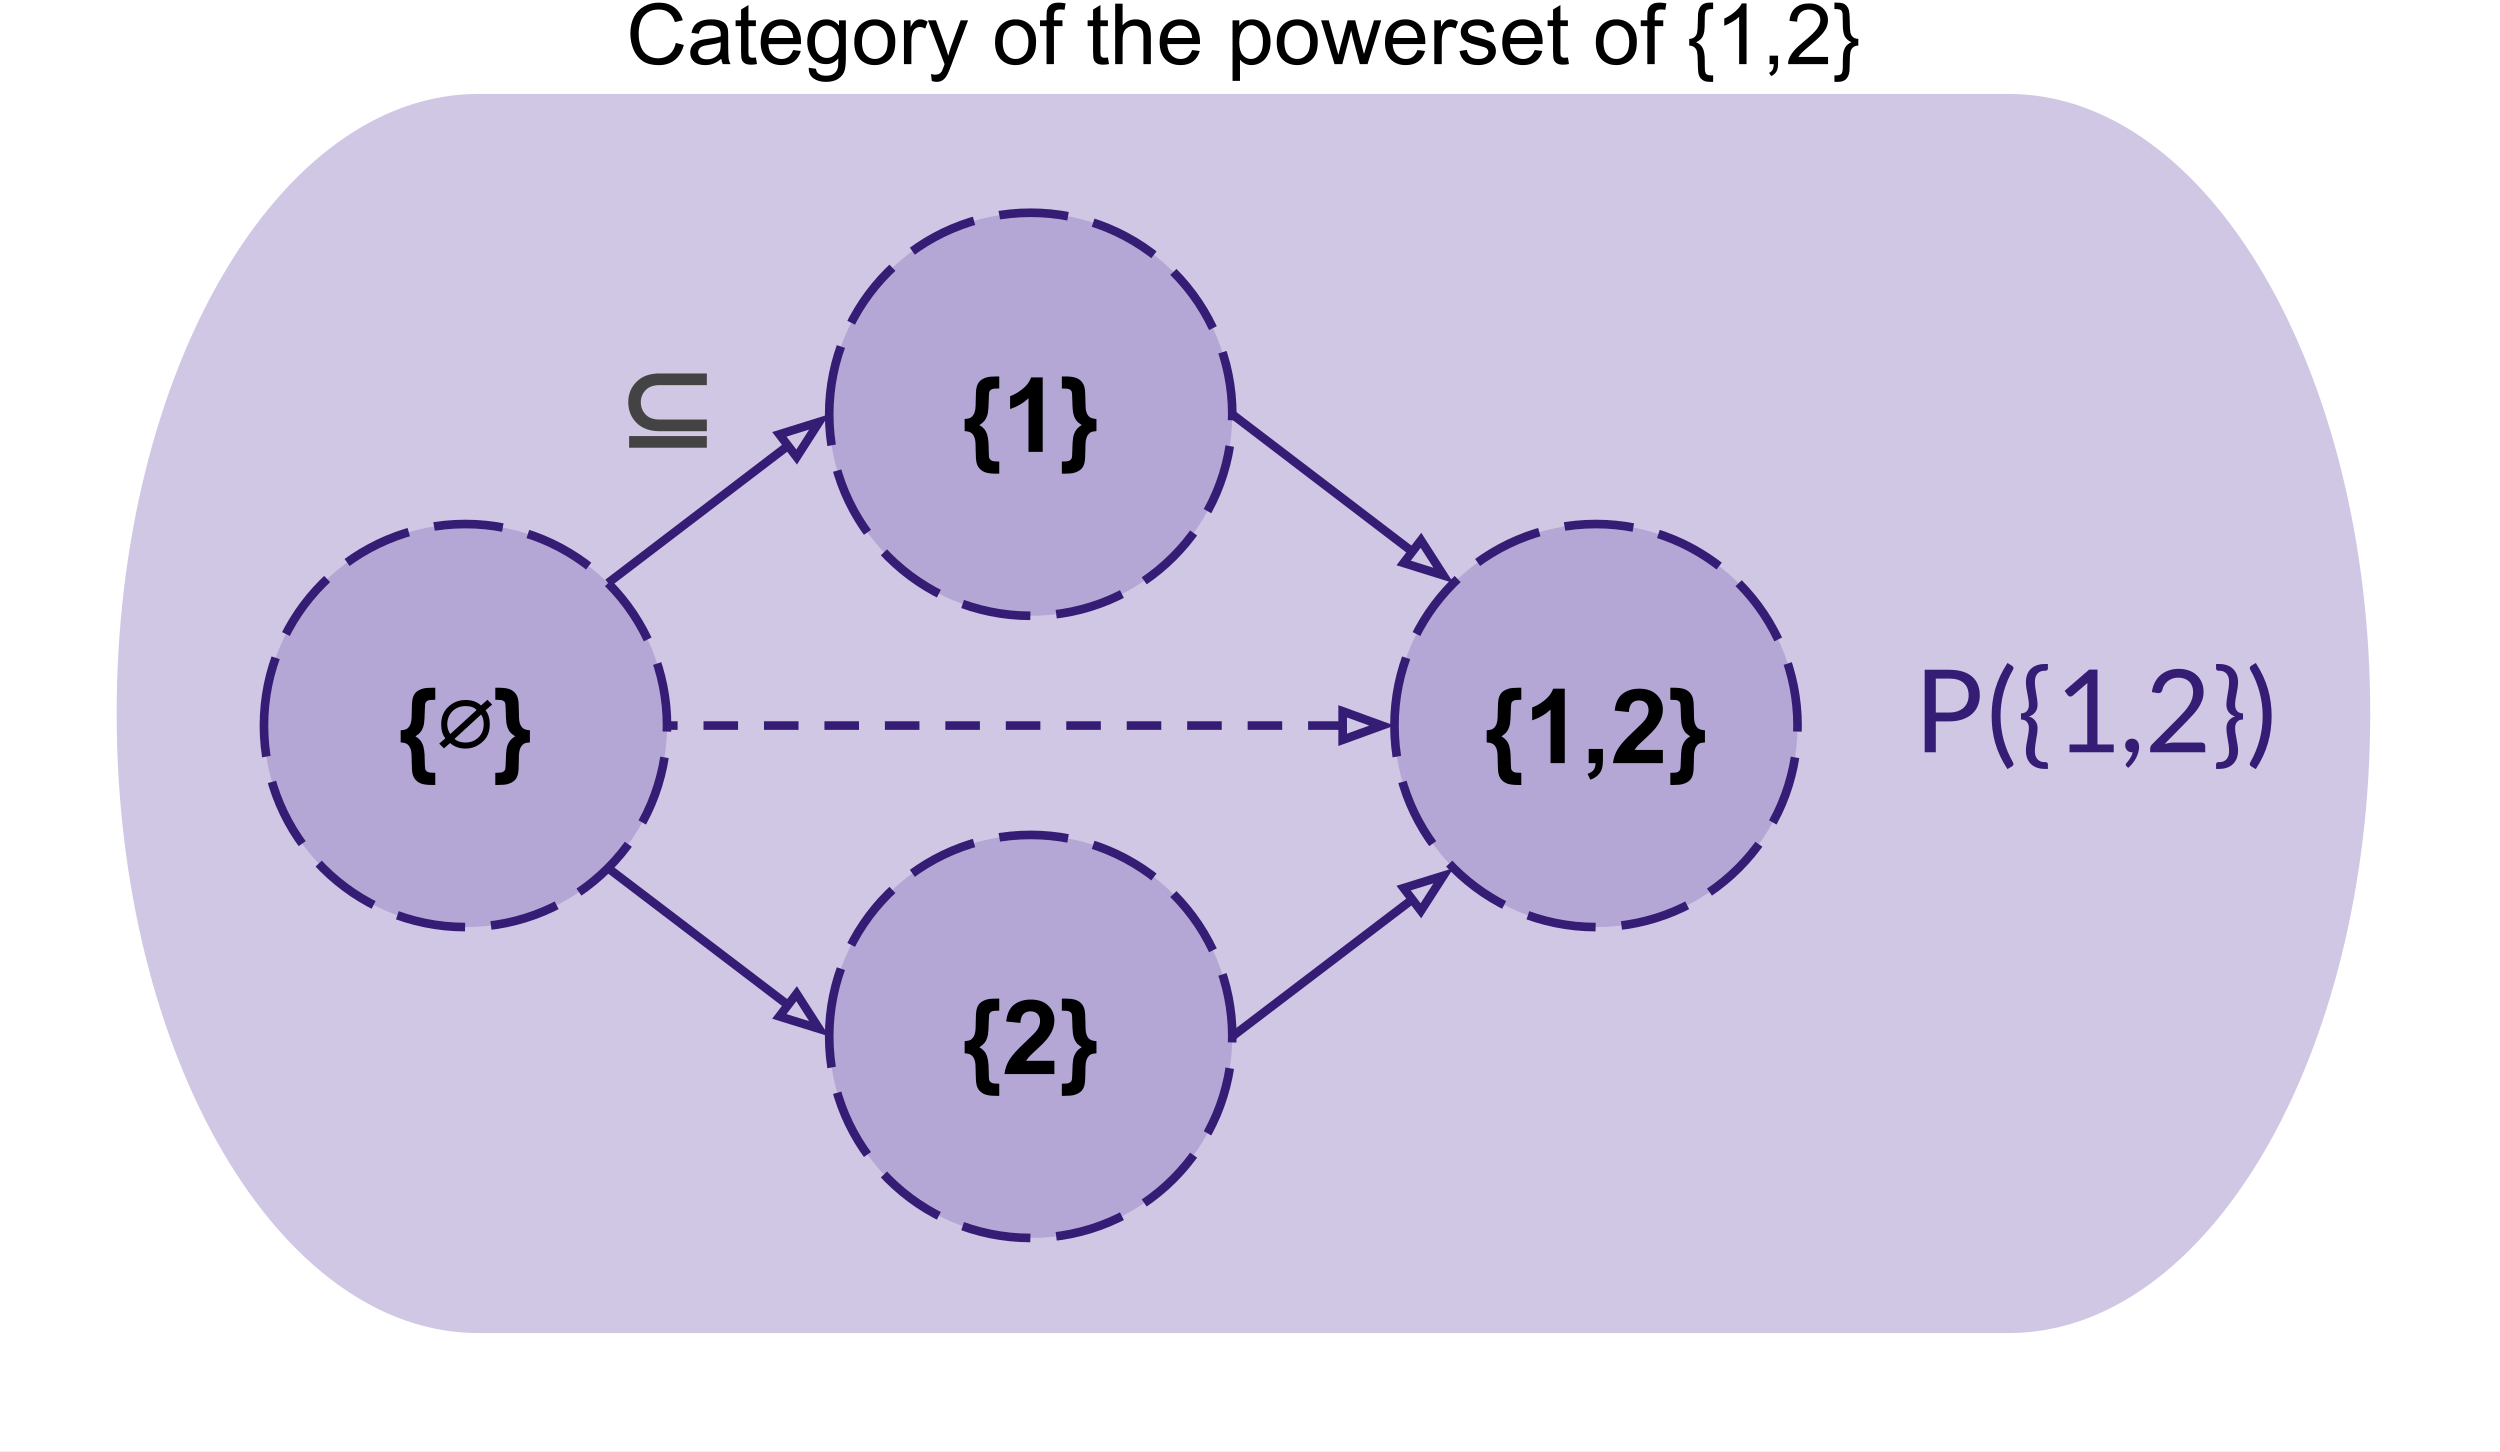
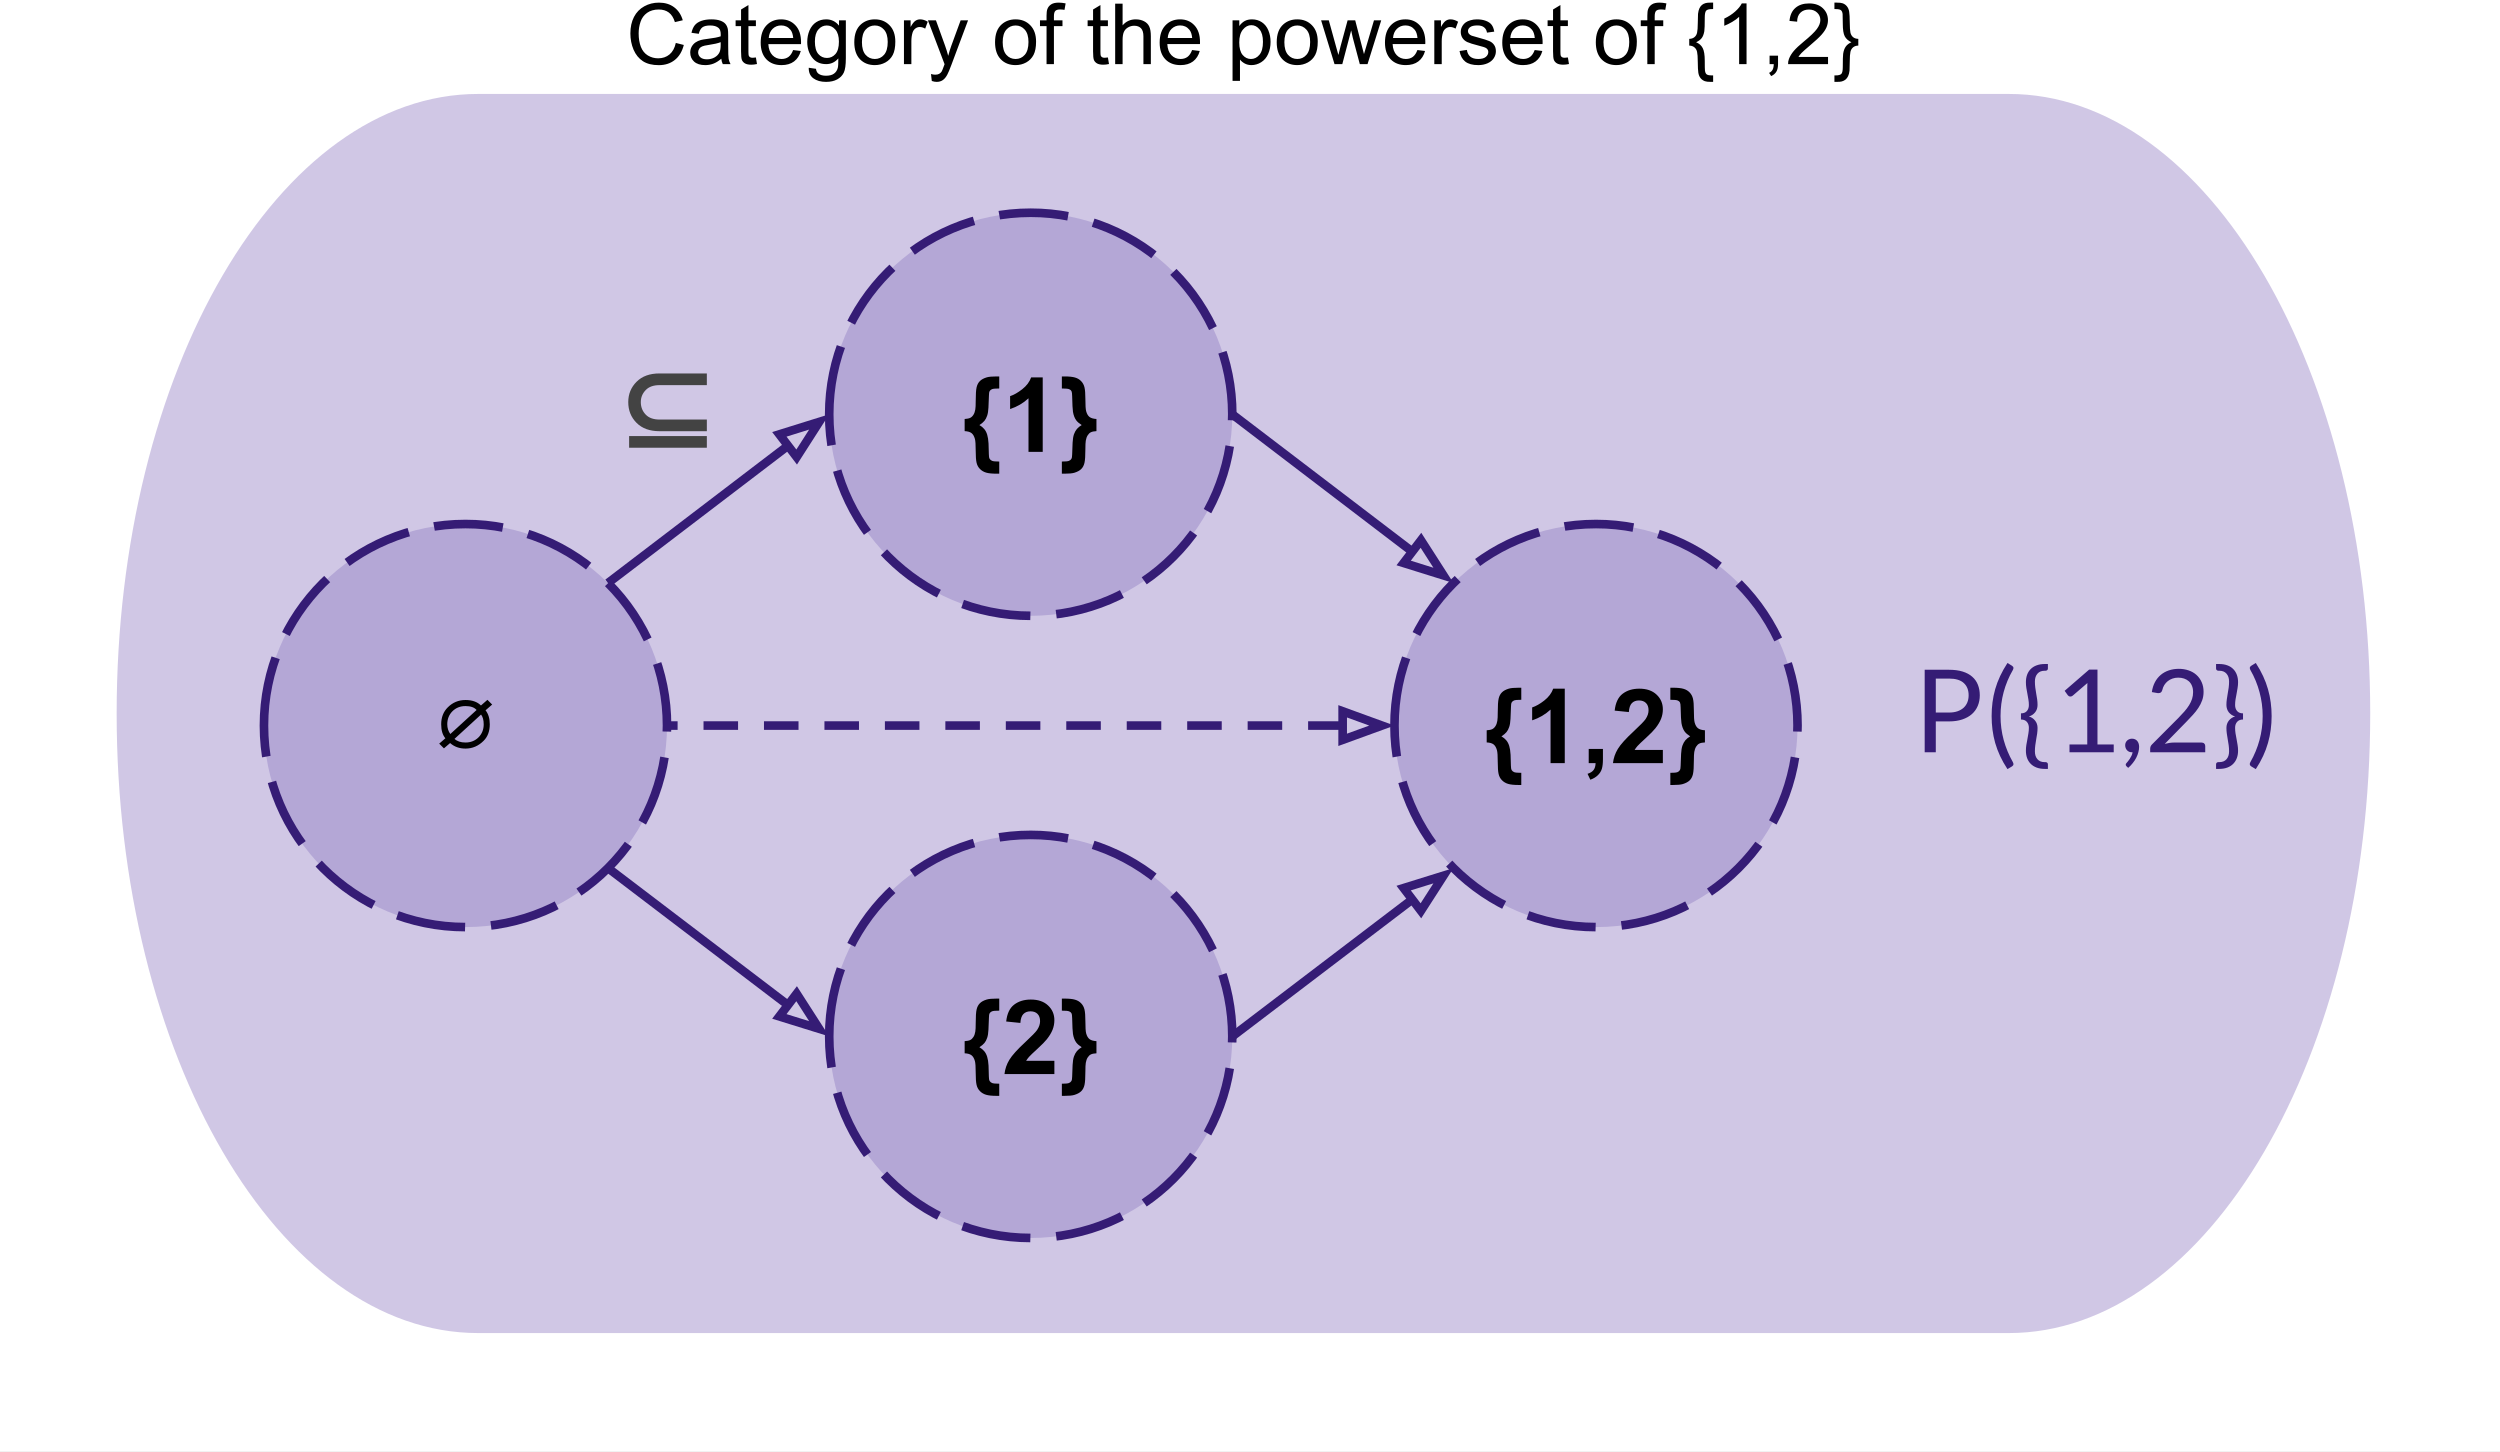
<svg xmlns="http://www.w3.org/2000/svg" version="1.1" viewBox="0.0 0.0 868.357 504.039" fill="none" stroke="none" stroke-linecap="square" stroke-miterlimit="10">
  <clipPath id="p.0">
    <path d="m0 0l868.357 0l0 504.039l-868.357 0l0 -504.039z" clip-rule="nonzero" />
  </clipPath>
  <g clip-path="url(#p.0)">
    <path fill="#ffffff" d="m0 0l868.357 0l0 504.039l-868.357 0z" fill-rule="evenodd" />
    <path fill="#9a86c8" fill-opacity="0.462" d="m166.11 32.131l531.58 0l0 0c69.638 0 126.091 96.572 126.091 215.7c0 119.128 -56.453 215.7 -126.091 215.7l-531.58 0l0 0c-69.638 0 -126.091 -96.572 -126.091 -215.7c0 -119.128 56.453 -215.7 126.091 -215.7z" fill-rule="evenodd" />
    <path stroke="#ffffff" stroke-width="1.0" stroke-linejoin="round" stroke-linecap="butt" d="m166.11 32.131l531.58 0l0 0c69.638 0 126.091 96.572 126.091 215.7c0 119.128 -56.453 215.7 -126.091 215.7l-531.58 0l0 0c-69.638 0 -126.091 -96.572 -126.091 -215.7c0 -119.128 56.453 -215.7 126.091 -215.7z" fill-rule="evenodd" />
    <path fill="#b4a7d6" d="m484.362 252.02l0 0c0 -38.66 31.34 -70.0 70 -70.0l0 0c18.565 0 36.37 7.375 49.497 20.503c13.128 13.128 20.503 30.932 20.503 49.497l0 0c0 38.66 -31.34 70.0 -70.0 70.0l0 0c-38.66 0 -70 -31.34 -70 -70.0z" fill-rule="evenodd" />
    <path stroke="#351c75" stroke-width="3.0" stroke-linejoin="round" stroke-linecap="butt" stroke-dasharray="24.0,9.0" d="m484.362 252.02l0 0c0 -38.66 31.34 -70.0 70 -70.0l0 0c18.565 0 36.37 7.375 49.497 20.503c13.128 13.128 20.503 30.932 20.503 49.497l0 0c0 38.66 -31.34 70.0 -70.0 70.0l0 0c-38.66 0 -70 -31.34 -70 -70.0z" fill-rule="evenodd" />
    <path fill="#000000" d="m516.392 257.877l0 -4.219q1.281 -0.078 1.922 -0.391q0.656 -0.312 1.125 -1.062q0.484 -0.75 0.656 -1.875q0.141 -0.844 0.141 -2.938q0 -3.406 0.312 -4.75q0.312 -1.344 1.141 -2.156q0.828 -0.828 2.406 -1.297q1.078 -0.312 3.375 -0.312l0.938 0l0 4.188q-1.953 0 -2.516 0.234q-0.547 0.219 -0.812 0.672q-0.25 0.438 -0.25 1.531q0 1.109 -0.172 4.203q-0.078 1.734 -0.453 2.812q-0.359 1.078 -0.938 1.781q-0.578 0.703 -1.75 1.469q1.031 0.594 1.688 1.391q0.672 0.797 1.016 1.953q0.359 1.141 0.469 3.047q0.109 2.922 0.109 3.734q0 1.156 0.281 1.609q0.281 0.469 0.859 0.703q0.578 0.234 2.469 0.234l0 4.219l-0.938 0q-2.359 0 -3.625 -0.375q-1.266 -0.375 -2.141 -1.266q-0.875 -0.875 -1.172 -2.172q-0.297 -1.281 -0.297 -4.062q0 -3.234 -0.281 -4.203q-0.391 -1.406 -1.172 -2.016q-0.781 -0.609 -2.391 -0.688zm27.119 7.203l-4.938 0l0 -18.609q-2.719 2.531 -6.391 3.734l0 -4.484q1.938 -0.625 4.203 -2.391q2.266 -1.766 3.109 -4.125l4.016 0l0 25.875zm8.318 -4.938l4.938 0l0 3.531q0 2.141 -0.375 3.375q-0.375 1.25 -1.406 2.234q-1.016 0.984 -2.594 1.547l-0.969 -2.047q1.484 -0.484 2.109 -1.344q0.641 -0.859 0.688 -2.359l-2.391 0l0 -4.938zm25.752 0.344l0 4.594l-17.328 0q0.281 -2.609 1.688 -4.938q1.406 -2.328 5.562 -6.172q3.344 -3.109 4.094 -4.219q1.016 -1.531 1.016 -3.031q0 -1.641 -0.891 -2.531q-0.875 -0.891 -2.438 -0.891q-1.547 0 -2.469 0.938q-0.906 0.922 -1.047 3.094l-4.922 -0.5q0.438 -4.078 2.75 -5.844q2.328 -1.781 5.797 -1.781q3.828 0 6.0 2.062q2.188 2.047 2.188 5.109q0 1.734 -0.625 3.312q-0.625 1.578 -1.984 3.297q-0.891 1.141 -3.234 3.297q-2.344 2.141 -2.969 2.844q-0.609 0.703 -1.0 1.359l9.812 0zm14.615 -2.609q-1.281 0.062 -1.938 0.391q-0.641 0.312 -1.109 1.062q-0.469 0.734 -0.656 1.859q-0.141 0.844 -0.141 2.922q0 3.406 -0.312 4.766q-0.312 1.359 -1.141 2.172q-0.812 0.812 -2.422 1.297q-1.062 0.312 -3.375 0.312l-0.922 0l0 -4.219q1.875 0 2.453 -0.234q0.578 -0.234 0.844 -0.688q0.281 -0.453 0.281 -1.531q0.016 -1.062 0.156 -4.094q0.094 -1.828 0.469 -2.922q0.391 -1.094 1.031 -1.859q0.656 -0.766 1.656 -1.344q-1.312 -0.844 -1.906 -1.656q-0.828 -1.156 -1.125 -2.953q-0.188 -1.234 -0.281 -5.422q-0.016 -1.312 -0.234 -1.75q-0.219 -0.438 -0.797 -0.672q-0.562 -0.25 -2.547 -0.25l0 -4.188l0.922 0q2.375 0 3.641 0.375q1.266 0.359 2.125 1.25q0.859 0.875 1.172 2.172q0.312 1.297 0.312 4.078q0 3.203 0.266 4.188q0.375 1.406 1.172 2.016q0.797 0.609 2.406 0.703l0 4.219z" fill-rule="nonzero" />
    <path fill="#000000" fill-opacity="0.0" d="m653.066 213.894l150.488 0l0 67.874l-150.488 0z" fill-rule="evenodd" />
    <path fill="#351c75" d="m672.384 250.575l0 10.719l-3.859 0l0 -28.656l8.469 0q2.719 0 4.719 0.625q2.016 0.625 3.328 1.797q1.328 1.156 1.969 2.797q0.656 1.641 0.656 3.656q0 2.0 -0.703 3.672q-0.688 1.656 -2.047 2.859q-1.344 1.188 -3.344 1.859q-2.0 0.672 -4.578 0.672l-4.609 0zm0 -3.078l4.609 0q1.656 0 2.922 -0.438q1.281 -0.453 2.141 -1.234q0.859 -0.797 1.297 -1.891q0.438 -1.094 0.438 -2.422q0 -2.734 -1.688 -4.266q-1.688 -1.547 -5.109 -1.547l-4.609 0l0 11.797zm22.487 1.219q0 4.281 1.094 8.312q1.109 4.031 3.188 7.688q0.125 0.219 0.156 0.375q0.047 0.156 0.047 0.328q0 0.281 -0.141 0.453q-0.141 0.188 -0.359 0.328l-1.578 0.953q-1.5 -2.297 -2.562 -4.562q-1.047 -2.25 -1.703 -4.531q-0.641 -2.281 -0.938 -4.594q-0.297 -2.312 -0.297 -4.75q0 -2.422 0.297 -4.734q0.297 -2.328 0.938 -4.594q0.656 -2.281 1.703 -4.531q1.062 -2.266 2.562 -4.578l1.578 0.969q0.219 0.141 0.359 0.328q0.141 0.172 0.141 0.453q0 0.312 -0.203 0.688q-2.109 3.641 -3.203 7.688q-1.078 4.031 -1.078 8.312zm9.844 4.078q0 -1.266 -0.703 -2.062q-0.703 -0.812 -2.047 -0.812l0 -2.141q1.344 0 2.047 -0.797q0.703 -0.812 0.703 -2.094q0 -1.0 -0.172 -1.969q-0.156 -0.984 -0.344 -1.953q-0.188 -0.984 -0.359 -1.984q-0.156 -1.0 -0.156 -2.047q0 -1.375 0.406 -2.531q0.422 -1.172 1.25 -2.0q0.828 -0.844 2.062 -1.297q1.234 -0.469 2.875 -0.469l1.047 0l0 1.578q0 0.391 -0.281 0.578q-0.266 0.188 -0.516 0.188l-0.391 0q-1.547 0 -2.438 1.016q-0.891 1.0 -0.891 2.719q0 1.125 0.141 2.172q0.141 1.031 0.312 2.016q0.188 0.984 0.328 1.969q0.141 0.984 0.141 1.984q0 0.75 -0.219 1.406q-0.219 0.656 -0.641 1.172q-0.406 0.5 -0.953 0.875q-0.547 0.359 -1.203 0.547q0.656 0.172 1.203 0.547q0.547 0.375 0.953 0.891q0.422 0.516 0.641 1.156q0.219 0.641 0.219 1.391q0 1.0 -0.141 1.984q-0.141 0.969 -0.328 1.969q-0.172 0.984 -0.312 2.031q-0.141 1.031 -0.141 2.156q0 1.734 0.891 2.734q0.891 1.0 2.438 1.0l0.391 0q0.25 0 0.516 0.172q0.281 0.188 0.281 0.594l0 1.594l-1.047 0q-1.641 0 -2.875 -0.469q-1.234 -0.469 -2.062 -1.312q-0.828 -0.844 -1.25 -2.0q-0.406 -1.156 -0.406 -2.547q0 -1.031 0.156 -2.016q0.172 -1.0 0.359 -1.984q0.188 -1.0 0.344 -1.969q0.172 -0.984 0.172 -1.984zm14.109 5.781l6.172 0l0 -19.547q0 -0.875 0.047 -1.781l-5.109 4.391q-0.203 0.156 -0.406 0.234q-0.203 0.062 -0.375 0.062q-0.297 0 -0.547 -0.125q-0.234 -0.141 -0.359 -0.312l-1.109 -1.547l8.516 -7.375l2.891 0l0 26.0l5.641 0l0 2.719l-15.359 0l0 -2.719zm19.341 0.266q0 -0.469 0.172 -0.875q0.172 -0.406 0.484 -0.719q0.312 -0.312 0.75 -0.484q0.438 -0.188 0.953 -0.188q0.609 0 1.078 0.219q0.469 0.219 0.781 0.609q0.312 0.391 0.469 0.906q0.156 0.5 0.156 1.109q0 0.891 -0.266 1.859q-0.25 0.969 -0.734 1.922q-0.484 0.953 -1.203 1.844q-0.703 0.906 -1.594 1.672l-0.609 -0.578q-0.25 -0.25 -0.25 -0.562q0 -0.266 0.281 -0.547q0.203 -0.219 0.5 -0.594q0.312 -0.359 0.625 -0.844q0.328 -0.484 0.594 -1.062q0.281 -0.578 0.391 -1.234l-0.25 0q-0.516 0 -0.938 -0.172q-0.422 -0.188 -0.734 -0.516q-0.312 -0.328 -0.484 -0.781q-0.172 -0.453 -0.172 -0.984zm18.621 -26.531q1.828 0 3.406 0.547q1.578 0.531 2.719 1.562q1.156 1.031 1.812 2.516q0.672 1.484 0.672 3.359q0 1.594 -0.484 2.953q-0.484 1.359 -1.312 2.609q-0.812 1.25 -1.891 2.422q-1.062 1.172 -2.25 2.391l-7.547 7.719q0.797 -0.219 1.609 -0.344q0.828 -0.125 1.594 -0.125l9.594 0q0.578 0 0.922 0.344q0.344 0.328 0.344 0.875l0 2.156l-19.125 0l0 -1.219q0 -0.375 0.141 -0.781q0.156 -0.406 0.5 -0.734l9.188 -9.219q1.141 -1.172 2.078 -2.234q0.938 -1.078 1.609 -2.156q0.672 -1.078 1.031 -2.188q0.359 -1.109 0.359 -2.375q0 -1.25 -0.406 -2.203q-0.391 -0.953 -1.094 -1.562q-0.703 -0.625 -1.641 -0.938q-0.938 -0.312 -2.031 -0.312q-1.078 0 -2.0 0.328q-0.906 0.312 -1.625 0.891q-0.703 0.562 -1.203 1.344q-0.484 0.781 -0.688 1.719q-0.156 0.578 -0.484 0.844q-0.312 0.25 -0.828 0.25q-0.109 0 -0.219 0q-0.109 -0.016 -0.25 -0.031l-1.859 -0.328q0.281 -1.953 1.078 -3.453q0.812 -1.516 2.031 -2.531q1.234 -1.031 2.828 -1.562q1.594 -0.531 3.422 -0.531zm19.559 20.484q0 1.0 0.156 1.984q0.172 0.969 0.359 1.969q0.188 0.984 0.344 1.984q0.172 0.984 0.172 2.016q0 1.391 -0.422 2.547q-0.422 1.156 -1.25 2.0q-0.812 0.844 -2.047 1.312q-1.234 0.469 -2.875 0.469l-1.047 0l0 -1.594q0 -0.406 0.266 -0.594q0.281 -0.172 0.531 -0.172l0.391 0q1.547 0 2.438 -1.0q0.891 -1.0 0.891 -2.734q0 -1.125 -0.141 -2.156q-0.141 -1.047 -0.328 -2.031q-0.172 -1.0 -0.312 -1.969q-0.141 -0.984 -0.141 -1.984q0 -0.75 0.219 -1.391q0.219 -0.641 0.625 -1.156q0.422 -0.516 0.969 -0.891q0.547 -0.375 1.203 -0.547q-0.656 -0.188 -1.203 -0.547q-0.547 -0.375 -0.969 -0.875q-0.406 -0.516 -0.625 -1.172q-0.219 -0.656 -0.219 -1.406q0 -1.0 0.141 -1.984q0.141 -0.984 0.312 -1.969q0.188 -0.984 0.328 -2.016q0.141 -1.047 0.141 -2.172q0 -1.719 -0.891 -2.719q-0.891 -1.016 -2.438 -1.016l-0.391 0q-0.25 0 -0.531 -0.188q-0.266 -0.188 -0.266 -0.578l0 -1.578l1.047 0q1.641 0 2.875 0.469q1.234 0.453 2.047 1.297q0.828 0.828 1.25 2.0q0.422 1.156 0.422 2.531q0 1.047 -0.172 2.047q-0.156 1.0 -0.344 1.984q-0.188 0.969 -0.359 1.953q-0.156 0.969 -0.156 1.969q0 1.281 0.703 2.094q0.703 0.797 2.047 0.797l0 2.141q-1.344 0 -2.047 0.812q-0.703 0.797 -0.703 2.062zm9.578 -4.078q0 -4.281 -1.094 -8.312q-1.078 -4.047 -3.172 -7.688q-0.203 -0.375 -0.203 -0.688q0 -0.281 0.141 -0.453q0.141 -0.188 0.359 -0.328l1.578 -0.969q1.5 2.312 2.547 4.578q1.047 2.25 1.688 4.531q0.656 2.266 0.953 4.594q0.312 2.312 0.312 4.734q0 2.438 -0.312 4.75q-0.297 2.312 -0.953 4.594q-0.641 2.281 -1.688 4.531q-1.047 2.266 -2.547 4.562l-1.578 -0.953q-0.219 -0.141 -0.359 -0.328q-0.141 -0.172 -0.141 -0.453q0 -0.172 0.031 -0.328q0.047 -0.156 0.172 -0.375q2.078 -3.656 3.172 -7.688q1.094 -4.031 1.094 -8.312z" fill-rule="nonzero" />
    <path fill="#b4a7d6" d="m91.682 252.018l0 0c0 -38.66 31.34 -70.0 70 -70.0l0 0c18.565 0 36.37 7.375 49.497 20.503c13.128 13.128 20.503 30.932 20.503 49.497l0 0c0 38.66 -31.34 70.0 -70.0 70.0l0 0c-38.66 0 -70 -31.34 -70 -70.0z" fill-rule="evenodd" />
    <path stroke="#351c75" stroke-width="3.0" stroke-linejoin="round" stroke-linecap="butt" stroke-dasharray="24.0,9.0" d="m91.682 252.018l0 0c0 -38.66 31.34 -70.0 70 -70.0l0 0c18.565 0 36.37 7.375 49.497 20.503c13.128 13.128 20.503 30.932 20.503 49.497l0 0c0 38.66 -31.34 70.0 -70.0 70.0l0 0c-38.66 0 -70 -31.34 -70 -70.0z" fill-rule="evenodd" />
-     <path fill="#000000" d="m139.173 257.875l0 -4.219q1.281 -0.078 1.922 -0.391q0.656 -0.312 1.125 -1.062q0.484 -0.75 0.656 -1.875q0.141 -0.844 0.141 -2.938q0 -3.406 0.312 -4.75q0.312 -1.344 1.141 -2.156q0.828 -0.828 2.406 -1.297q1.078 -0.312 3.375 -0.312l0.938 0l0 4.188q-1.953 0 -2.516 0.234q-0.547 0.219 -0.812 0.672q-0.25 0.438 -0.25 1.531q0 1.109 -0.172 4.203q-0.078 1.734 -0.453 2.812q-0.359 1.078 -0.938 1.781q-0.578 0.703 -1.75 1.469q1.031 0.594 1.688 1.391q0.672 0.797 1.016 1.953q0.359 1.141 0.469 3.047q0.109 2.922 0.109 3.734q0 1.156 0.281 1.609q0.281 0.469 0.859 0.703q0.578 0.234 2.469 0.234l0 4.219l-0.938 0q-2.359 0 -3.625 -0.375q-1.266 -0.375 -2.141 -1.266q-0.875 -0.875 -1.172 -2.172q-0.297 -1.281 -0.297 -4.062q0 -3.234 -0.281 -4.203q-0.391 -1.406 -1.172 -2.016q-0.781 -0.609 -2.391 -0.688z" fill-rule="nonzero" />
    <path fill="#000000" d="m165.542 246.61q-1.172 -1.359 -3.859 -1.359q-2.719 0 -4.531 1.797q-1.797 1.812 -1.797 4.531q0 1.922 1.062 3.375l9.125 -8.344zm-3.859 11.297q2.719 0 4.531 -1.797q1.797 -1.812 1.797 -4.531q0 -2.203 -0.922 -3.391l-9.219 8.453q1.359 1.266 3.812 1.266zm0 2.109q-3.172 0 -5.344 -1.922l-2.141 1.844l-1.641 -1.641l2.141 -1.859q-1.453 -1.703 -1.453 -4.859q0 -3.609 2.281 -5.875q2.547 -2.562 6.156 -2.562q3.469 0 5.375 1.906l2.25 -1.969l1.641 1.641l-2.297 2.0q1.469 1.844 1.469 4.859q0 3.609 -2.141 5.734q-2.688 2.703 -6.297 2.703z" fill-rule="nonzero" />
-     <path fill="#000000" d="m184.057 257.875q-1.281 0.062 -1.938 0.391q-0.641 0.312 -1.109 1.062q-0.469 0.734 -0.656 1.859q-0.141 0.844 -0.141 2.922q0 3.406 -0.312 4.766q-0.312 1.359 -1.141 2.172q-0.812 0.812 -2.422 1.297q-1.062 0.312 -3.375 0.312l-0.922 0l0 -4.219q1.875 0 2.453 -0.234q0.578 -0.234 0.844 -0.688q0.281 -0.453 0.281 -1.531q0.016 -1.062 0.156 -4.094q0.094 -1.828 0.469 -2.922q0.391 -1.094 1.031 -1.859q0.656 -0.766 1.656 -1.344q-1.312 -0.844 -1.906 -1.656q-0.828 -1.156 -1.125 -2.953q-0.188 -1.234 -0.281 -5.422q-0.016 -1.312 -0.234 -1.75q-0.219 -0.438 -0.797 -0.672q-0.562 -0.25 -2.547 -0.25l0 -4.188l0.922 0q2.375 0 3.641 0.375q1.266 0.359 2.125 1.25q0.859 0.875 1.172 2.172q0.312 1.297 0.312 4.078q0 3.203 0.266 4.188q0.375 1.406 1.172 2.016q0.797 0.609 2.406 0.703l0 4.219z" fill-rule="nonzero" />
    <path fill="#b4a7d6" d="m288.021 143.895l0 0c0 -38.66 31.34 -70 70.0 -70l0 0c18.565 0 36.37 7.375 49.497 20.503c13.128 13.128 20.503 30.932 20.503 49.497l0 0c0 38.66 -31.34 70.0 -70.0 70.0l0 0c-38.66 0 -70.0 -31.34 -70.0 -70.0z" fill-rule="evenodd" />
    <path stroke="#351c75" stroke-width="3.0" stroke-linejoin="round" stroke-linecap="butt" stroke-dasharray="24.0,9.0" d="m288.021 143.895l0 0c0 -38.66 31.34 -70 70.0 -70l0 0c18.565 0 36.37 7.375 49.497 20.503c13.128 13.128 20.503 30.932 20.503 49.497l0 0c0 38.66 -31.34 70.0 -70.0 70.0l0 0c-38.66 0 -70.0 -31.34 -70.0 -70.0z" fill-rule="evenodd" />
    <path fill="#000000" d="m335.063 149.752l0 -4.219q1.281 -0.078 1.922 -0.391q0.656 -0.312 1.125 -1.062q0.484 -0.75 0.656 -1.875q0.141 -0.844 0.141 -2.938q0 -3.406 0.312 -4.75q0.312 -1.344 1.141 -2.156q0.828 -0.828 2.406 -1.297q1.078 -0.312 3.375 -0.312l0.938 0l0 4.188q-1.953 0 -2.516 0.234q-0.547 0.219 -0.812 0.672q-0.25 0.438 -0.25 1.531q0 1.109 -0.172 4.203q-0.078 1.734 -0.453 2.812q-0.359 1.078 -0.938 1.781q-0.578 0.703 -1.75 1.469q1.031 0.594 1.688 1.391q0.672 0.797 1.016 1.953q0.359 1.141 0.469 3.047q0.109 2.922 0.109 3.734q0 1.156 0.281 1.609q0.281 0.469 0.859 0.703q0.578 0.234 2.469 0.234l0 4.219l-0.938 0q-2.359 0 -3.625 -0.375q-1.266 -0.375 -2.141 -1.266q-0.875 -0.875 -1.172 -2.172q-0.297 -1.281 -0.297 -4.062q0 -3.234 -0.281 -4.203q-0.391 -1.406 -1.172 -2.016q-0.781 -0.609 -2.391 -0.688zm27.119 7.203l-4.938 0l0 -18.609q-2.719 2.531 -6.391 3.734l0 -4.484q1.938 -0.625 4.203 -2.391q2.266 -1.766 3.109 -4.125l4.016 0l0 25.875zm18.662 -7.203q-1.281 0.062 -1.938 0.391q-0.641 0.312 -1.109 1.062q-0.469 0.734 -0.656 1.859q-0.141 0.844 -0.141 2.922q0 3.406 -0.312 4.766q-0.312 1.359 -1.141 2.172q-0.812 0.812 -2.422 1.297q-1.062 0.312 -3.375 0.312l-0.922 0l0 -4.219q1.875 0 2.453 -0.234q0.578 -0.234 0.844 -0.688q0.281 -0.453 0.281 -1.531q0.016 -1.062 0.156 -4.094q0.094 -1.828 0.469 -2.922q0.391 -1.094 1.031 -1.859q0.656 -0.766 1.656 -1.344q-1.312 -0.844 -1.906 -1.656q-0.828 -1.156 -1.125 -2.953q-0.188 -1.234 -0.281 -5.422q-0.016 -1.312 -0.234 -1.75q-0.219 -0.438 -0.797 -0.672q-0.562 -0.25 -2.547 -0.25l0 -4.188l0.922 0q2.375 0 3.641 0.375q1.266 0.359 2.125 1.25q0.859 0.875 1.172 2.172q0.312 1.297 0.312 4.078q0 3.203 0.266 4.188q0.375 1.406 1.172 2.016q0.797 0.609 2.406 0.703l0 4.219z" fill-rule="nonzero" />
    <path fill="#b4a7d6" d="m288.022 360.0l0 0c0 -38.66 31.34 -70.0 70.0 -70.0l0 0c18.565 0 36.37 7.375 49.497 20.503c13.128 13.128 20.503 30.932 20.503 49.497l0 0c0 38.66 -31.34 70.0 -70.0 70.0l0 0c-38.66 0 -70.0 -31.34 -70.0 -70.0z" fill-rule="evenodd" />
    <path stroke="#351c75" stroke-width="3.0" stroke-linejoin="round" stroke-linecap="butt" stroke-dasharray="24.0,9.0" d="m288.022 360.0l0 0c0 -38.66 31.34 -70.0 70.0 -70.0l0 0c18.565 0 36.37 7.375 49.497 20.503c13.128 13.128 20.503 30.932 20.503 49.497l0 0c0 38.66 -31.34 70.0 -70.0 70.0l0 0c-38.66 0 -70.0 -31.34 -70.0 -70.0z" fill-rule="evenodd" />
    <path fill="#000000" d="m335.064 365.857l0 -4.219q1.281 -0.078 1.922 -0.391q0.656 -0.312 1.125 -1.062q0.484 -0.75 0.656 -1.875q0.141 -0.844 0.141 -2.938q0 -3.406 0.312 -4.75q0.312 -1.344 1.141 -2.156q0.828 -0.828 2.406 -1.297q1.078 -0.312 3.375 -0.312l0.938 0l0 4.188q-1.953 0 -2.516 0.234q-0.547 0.219 -0.812 0.672q-0.25 0.438 -0.25 1.531q0 1.109 -0.172 4.203q-0.078 1.734 -0.453 2.812q-0.359 1.078 -0.938 1.781q-0.578 0.703 -1.75 1.469q1.031 0.594 1.688 1.391q0.672 0.797 1.016 1.953q0.359 1.141 0.469 3.047q0.109 2.922 0.109 3.734q0 1.156 0.281 1.609q0.281 0.469 0.859 0.703q0.578 0.234 2.469 0.234l0 4.219l-0.938 0q-2.359 0 -3.625 -0.375q-1.266 -0.375 -2.141 -1.266q-0.875 -0.875 -1.172 -2.172q-0.297 -1.281 -0.297 -4.062q0 -3.234 -0.281 -4.203q-0.391 -1.406 -1.172 -2.016q-0.781 -0.609 -2.391 -0.688zm31.166 2.609l0 4.594l-17.328 0q0.281 -2.609 1.688 -4.938q1.406 -2.328 5.562 -6.172q3.344 -3.109 4.094 -4.219q1.016 -1.531 1.016 -3.031q0 -1.641 -0.891 -2.531q-0.875 -0.891 -2.438 -0.891q-1.547 0 -2.469 0.938q-0.906 0.922 -1.047 3.094l-4.922 -0.5q0.438 -4.078 2.75 -5.844q2.328 -1.781 5.797 -1.781q3.828 0 6.0 2.062q2.188 2.047 2.188 5.109q0 1.734 -0.625 3.312q-0.625 1.578 -1.984 3.297q-0.891 1.141 -3.234 3.297q-2.344 2.141 -2.969 2.844q-0.609 0.703 -1.0 1.359l9.812 0zm14.615 -2.609q-1.281 0.062 -1.938 0.391q-0.641 0.312 -1.109 1.062q-0.469 0.734 -0.656 1.859q-0.141 0.844 -0.141 2.922q0 3.406 -0.312 4.766q-0.312 1.359 -1.141 2.172q-0.812 0.812 -2.422 1.297q-1.062 0.312 -3.375 0.312l-0.922 0l0 -4.219q1.875 0 2.453 -0.234q0.578 -0.234 0.844 -0.688q0.281 -0.453 0.281 -1.531q0.016 -1.062 0.156 -4.094q0.094 -1.828 0.469 -2.922q0.391 -1.094 1.031 -1.859q0.656 -0.766 1.656 -1.344q-1.312 -0.844 -1.906 -1.656q-0.828 -1.156 -1.125 -2.953q-0.188 -1.234 -0.281 -5.422q-0.016 -1.312 -0.234 -1.75q-0.219 -0.438 -0.797 -0.672q-0.562 -0.25 -2.547 -0.25l0 -4.188l0.922 0q2.375 0 3.641 0.375q1.266 0.359 2.125 1.25q0.859 0.875 1.172 2.172q0.312 1.297 0.312 4.078q0 3.203 0.266 4.188q0.375 1.406 1.172 2.016q0.797 0.609 2.406 0.703l0 4.219z" fill-rule="nonzero" />
    <path fill="#000000" fill-opacity="0.0" d="m288.021 143.895l-76.85 58.614" fill-rule="evenodd" />
    <path stroke="#351c75" stroke-width="3.0" stroke-linejoin="round" stroke-linecap="butt" d="m273.709 154.811l-62.538 47.698" fill-rule="evenodd" />
    <path stroke="#351c75" stroke-width="3.0" stroke-linecap="butt" d="m276.714 158.751l7.82 -12.196l-13.83 4.316z" fill-rule="evenodd" />
    <path fill="#000000" fill-opacity="0.0" d="m288.022 360.0l-76.85 -58.488" fill-rule="evenodd" />
    <path stroke="#351c75" stroke-width="3.0" stroke-linejoin="round" stroke-linecap="butt" d="m273.699 349.099l-62.527 -47.587" fill-rule="evenodd" />
    <path stroke="#351c75" stroke-width="3.0" stroke-linecap="butt" d="m270.698 353.042l13.835 4.302l-7.833 -12.188z" fill-rule="evenodd" />
    <path fill="#000000" fill-opacity="0.0" d="m504.865 301.517l-76.85 58.488" fill-rule="evenodd" />
    <path stroke="#351c75" stroke-width="3.0" stroke-linejoin="round" stroke-linecap="butt" d="m490.541 312.418l-62.527 47.587" fill-rule="evenodd" />
    <path stroke="#351c75" stroke-width="3.0" stroke-linecap="butt" d="m493.542 316.361l7.833 -12.188l-13.835 4.302z" fill-rule="evenodd" />
    <path fill="#000000" fill-opacity="0.0" d="m504.865 202.522l-76.85 -58.614" fill-rule="evenodd" />
    <path stroke="#351c75" stroke-width="3.0" stroke-linejoin="round" stroke-linecap="butt" d="m490.553 191.606l-62.538 -47.698" fill-rule="evenodd" />
    <path stroke="#351c75" stroke-width="3.0" stroke-linecap="butt" d="m487.547 195.546l13.83 4.316l-7.82 -12.196z" fill-rule="evenodd" />
    <path fill="#000000" fill-opacity="0.0" d="m203.173 110.903l43.087 0l0 66.268l-43.087 0z" fill-rule="evenodd" />
    <path fill="#434343" d="m229.079 133.773q-3.078 0 -4.719 1.641q-1.781 1.781 -1.781 4.25q0 2.625 1.781 4.422q1.641 1.641 4.719 1.641l16.438 0l0 4.047l-16.438 0q-5.094 0 -7.969 -2.891q-2.891 -2.891 -2.891 -7.219q0 -4.172 2.891 -7.062q2.875 -2.891 7.969 -2.891l16.438 0l0 4.062l-16.438 0zm-10.562 17.688l27.0 0l0 4.047l-27.0 0l0 -4.047z" fill-rule="nonzero" />
    <path fill="#000000" fill-opacity="0.0" d="m484.362 252.02l-252.693 0" fill-rule="evenodd" />
    <path stroke="#351c75" stroke-width="3.0" stroke-linejoin="round" stroke-linecap="butt" stroke-dasharray="12.0,9.0" d="m466.362 252.02l-234.693 0" fill-rule="evenodd" />
    <path stroke="#351c75" stroke-width="3.0" stroke-linecap="butt" d="m466.362 256.975l13.614 -4.955l-13.614 -4.955z" fill-rule="evenodd" />
    <path fill="#000000" fill-opacity="0.0" d="m40.01 -14.887l783.78 0l0 54.929l-783.78 0z" fill-rule="evenodd" />
    <path fill="#000000" d="m234.737 14.913l2.781 0.703q-0.875 3.422 -3.141 5.219q-2.266 1.797 -5.547 1.797q-3.391 0 -5.516 -1.375q-2.125 -1.391 -3.25 -4.0q-1.109 -2.625 -1.109 -5.641q0 -3.281 1.25 -5.719q1.266 -2.437 3.578 -3.703q2.312 -1.281 5.094 -1.281q3.141 0 5.281 1.609q2.156 1.609 3.0 4.516l-2.734 0.641q-0.719 -2.297 -2.109 -3.328q-1.391 -1.047 -3.5 -1.047q-2.422 0 -4.047 1.156q-1.625 1.156 -2.281 3.109q-0.656 1.953 -0.656 4.031q0 2.688 0.781 4.688q0.781 1.984 2.422 2.984q1.641 0.984 3.562 0.984q2.344 0 3.953 -1.344q1.625 -1.359 2.188 -4zm15.805 5.484q-1.438 1.219 -2.766 1.719q-1.312 0.5 -2.828 0.5q-2.516 0 -3.859 -1.219q-1.344 -1.234 -1.344 -3.141q0 -1.109 0.5 -2.031q0.516 -0.922 1.328 -1.484q0.828 -0.562 1.859 -0.844q0.766 -0.203 2.297 -0.391q3.125 -0.375 4.594 -0.891q0.016 -0.531 0.016 -0.672q0 -1.578 -0.734 -2.219q-0.984 -0.875 -2.938 -0.875q-1.812 0 -2.688 0.641q-0.859 0.641 -1.266 2.25l-2.531 -0.344q0.344 -1.609 1.125 -2.609q0.797 -1.0 2.281 -1.531q1.5 -0.531 3.453 -0.531q1.953 0 3.172 0.453q1.219 0.453 1.781 1.156q0.578 0.688 0.812 1.75q0.125 0.656 0.125 2.375l0 3.438q0 3.594 0.156 4.547q0.172 0.953 0.656 1.828l-2.688 0q-0.406 -0.797 -0.516 -1.875zm-0.219 -5.75q-1.406 0.562 -4.203 0.969q-1.594 0.219 -2.25 0.516q-0.656 0.281 -1.016 0.844q-0.359 0.547 -0.359 1.219q0 1.031 0.781 1.719q0.781 0.688 2.281 0.688q1.484 0 2.641 -0.656q1.172 -0.656 1.719 -1.781q0.406 -0.875 0.406 -2.578l0 -0.938zm12.233 5.313l0.375 2.281q-1.094 0.234 -1.953 0.234q-1.406 0 -2.188 -0.438q-0.766 -0.453 -1.078 -1.172q-0.312 -0.734 -0.312 -3.047l0 -8.75l-1.891 0l0 -2.0l1.891 0l0 -3.766l2.562 -1.547l0 5.312l2.594 0l0 2.0l-2.594 0l0 8.891q0 1.109 0.125 1.422q0.141 0.312 0.453 0.5q0.312 0.188 0.891 0.188q0.422 0 1.125 -0.109zm12.93 -2.578l2.656 0.328q-0.625 2.328 -2.328 3.625q-1.703 1.281 -4.359 1.281q-3.328 0 -5.281 -2.047q-1.953 -2.062 -1.953 -5.766q0 -3.844 1.969 -5.953q1.984 -2.125 5.125 -2.125q3.062 0 4.984 2.078q1.938 2.062 1.938 5.844q0 0.219 -0.016 0.672l-11.344 0q0.141 2.516 1.422 3.844q1.281 1.328 3.172 1.328q1.422 0 2.422 -0.734q1.0 -0.75 1.594 -2.375zm-8.469 -4.172l8.5 0q-0.172 -1.922 -0.969 -2.875q-1.234 -1.5 -3.203 -1.5q-1.766 0 -2.984 1.188q-1.203 1.188 -1.344 3.188zm13.889 10.328l2.516 0.359q0.156 1.172 0.875 1.703q0.953 0.703 2.609 0.703q1.797 0 2.766 -0.719q0.984 -0.703 1.328 -2.0q0.203 -0.781 0.188 -3.297q-1.703 1.984 -4.219 1.984q-3.141 0 -4.859 -2.266q-1.719 -2.266 -1.719 -5.422q0 -2.172 0.781 -4.016q0.797 -1.844 2.297 -2.844q1.5 -1.0 3.516 -1.0q2.688 0 4.438 2.172l0 -1.828l2.375 0l0 13.141q0 3.547 -0.719 5.031q-0.719 1.484 -2.297 2.344q-1.562 0.859 -3.859 0.859q-2.719 0 -4.391 -1.234q-1.672 -1.219 -1.625 -3.672zm2.141 -9.141q0 2.984 1.188 4.359q1.188 1.375 2.984 1.375q1.766 0 2.969 -1.359q1.203 -1.375 1.203 -4.297q0 -2.781 -1.234 -4.203q-1.234 -1.422 -2.984 -1.422q-1.719 0 -2.922 1.406q-1.203 1.391 -1.203 4.141zm13.686 0.266q0 -4.219 2.359 -6.25q1.953 -1.688 4.781 -1.688q3.125 0 5.109 2.062q2.0 2.047 2.0 5.672q0 2.922 -0.875 4.609q-0.875 1.688 -2.562 2.625q-1.688 0.922 -3.672 0.922q-3.203 0 -5.172 -2.047q-1.969 -2.047 -1.969 -5.906zm2.656 0q0 2.922 1.266 4.375q1.281 1.453 3.219 1.453q1.922 0 3.188 -1.453q1.281 -1.469 1.281 -4.453q0 -2.828 -1.281 -4.281q-1.281 -1.453 -3.188 -1.453q-1.938 0 -3.219 1.453q-1.266 1.438 -1.266 4.359zm14.592 7.609l0 -15.203l2.312 0l0 2.297q0.891 -1.609 1.641 -2.125q0.75 -0.516 1.656 -0.516q1.312 0 2.656 0.828l-0.891 2.391q-0.953 -0.562 -1.891 -0.562q-0.844 0 -1.516 0.516q-0.672 0.5 -0.969 1.406q-0.422 1.375 -0.422 3.0l0 7.969l-2.578 0zm9.673 5.859l-0.281 -2.422q0.844 0.234 1.469 0.234q0.859 0 1.375 -0.297q0.516 -0.281 0.859 -0.797q0.234 -0.391 0.781 -1.922q0.078 -0.219 0.234 -0.625l-5.781 -15.234l2.781 0l3.172 8.797q0.609 1.688 1.094 3.531q0.453 -1.781 1.062 -3.469l3.25 -8.859l2.578 0l-5.781 15.453q-0.938 2.516 -1.453 3.453q-0.688 1.281 -1.578 1.875q-0.875 0.594 -2.109 0.594q-0.75 0 -1.672 -0.312zm21.969 -13.469q0 -4.219 2.359 -6.25q1.953 -1.688 4.781 -1.688q3.125 0 5.109 2.062q2.0 2.047 2.0 5.672q0 2.922 -0.875 4.609q-0.875 1.688 -2.562 2.625q-1.688 0.922 -3.672 0.922q-3.203 0 -5.172 -2.047q-1.969 -2.047 -1.969 -5.906zm2.656 0q0 2.922 1.266 4.375q1.281 1.453 3.219 1.453q1.922 0 3.188 -1.453q1.281 -1.469 1.281 -4.453q0 -2.828 -1.281 -4.281q-1.281 -1.453 -3.188 -1.453q-1.938 0 -3.219 1.453q-1.266 1.438 -1.266 4.359zm15.233 7.609l0 -13.203l-2.281 0l0 -2.0l2.281 0l0 -1.625q0 -1.531 0.281 -2.281q0.359 -1.0 1.297 -1.625q0.938 -0.625 2.641 -0.625q1.078 0 2.406 0.266l-0.391 2.25q-0.812 -0.141 -1.516 -0.141q-1.172 0 -1.672 0.5q-0.484 0.5 -0.484 1.875l0 1.406l2.969 0l0 2.0l-2.969 0l0 13.203l-2.562 0zm21.312 -2.312l0.375 2.281q-1.094 0.234 -1.953 0.234q-1.406 0 -2.188 -0.438q-0.766 -0.453 -1.078 -1.172q-0.312 -0.734 -0.312 -3.047l0 -8.75l-1.891 0l0 -2.0l1.891 0l0 -3.766l2.562 -1.547l0 5.312l2.594 0l0 2.0l-2.594 0l0 8.891q0 1.109 0.125 1.422q0.141 0.312 0.453 0.5q0.312 0.188 0.891 0.188q0.422 0 1.125 -0.109zm2.523 2.312l0 -21.0l2.578 0l0 7.531q1.797 -2.078 4.547 -2.078q1.688 0 2.938 0.672q1.25 0.656 1.781 1.828q0.547 1.172 0.547 3.406l0 9.641l-2.578 0l0 -9.641q0 -1.938 -0.844 -2.812q-0.844 -0.875 -2.375 -0.875q-1.141 0 -2.156 0.594q-1.0 0.594 -1.438 1.609q-0.422 1.016 -0.422 2.812l0 8.313l-2.578 0zm26.717 -4.891l2.656 0.328q-0.625 2.328 -2.328 3.625q-1.703 1.281 -4.359 1.281q-3.328 0 -5.281 -2.047q-1.953 -2.062 -1.953 -5.766q0 -3.844 1.969 -5.953q1.984 -2.125 5.125 -2.125q3.062 0 4.984 2.078q1.938 2.062 1.938 5.844q0 0.219 -0.016 0.672l-11.344 0q0.141 2.516 1.422 3.844q1.281 1.328 3.172 1.328q1.422 0 2.422 -0.734q1.0 -0.75 1.594 -2.375zm-8.469 -4.172l8.5 0q-0.172 -1.922 -0.969 -2.875q-1.234 -1.5 -3.203 -1.5q-1.766 0 -2.984 1.188q-1.203 1.188 -1.344 3.188zm22.522 14.891l0 -21.031l2.344 0l0 1.969q0.828 -1.156 1.875 -1.734q1.047 -0.578 2.531 -0.578q1.953 0 3.438 1.0q1.5 1.0 2.25 2.828q0.766 1.828 0.766 4.0q0 2.328 -0.844 4.203q-0.828 1.875 -2.438 2.875q-1.594 0.984 -3.359 0.984q-1.281 0 -2.312 -0.547q-1.016 -0.547 -1.672 -1.375l0 7.406l-2.578 0zm2.328 -13.344q0 2.938 1.188 4.344q1.188 1.391 2.875 1.391q1.719 0 2.938 -1.453q1.234 -1.453 1.234 -4.5q0 -2.906 -1.203 -4.344q-1.188 -1.453 -2.844 -1.453q-1.656 0 -2.922 1.547q-1.266 1.531 -1.266 4.469zm13.014 -0.094q0 -4.219 2.359 -6.25q1.953 -1.688 4.781 -1.688q3.125 0 5.109 2.062q2.0 2.047 2.0 5.672q0 2.922 -0.875 4.609q-0.875 1.688 -2.562 2.625q-1.688 0.922 -3.672 0.922q-3.203 0 -5.172 -2.047q-1.969 -2.047 -1.969 -5.906zm2.656 0q0 2.922 1.266 4.375q1.281 1.453 3.219 1.453q1.922 0 3.188 -1.453q1.281 -1.469 1.281 -4.453q0 -2.828 -1.281 -4.281q-1.281 -1.453 -3.188 -1.453q-1.938 0 -3.219 1.453q-1.266 1.438 -1.266 4.359zm17.42 7.609l-4.656 -15.203l2.672 0l2.422 8.766l0.906 3.266q0.047 -0.234 0.781 -3.125l2.422 -8.906l2.641 0l2.281 8.812l0.766 2.906l0.875 -2.938l2.594 -8.781l2.516 0l-4.75 15.203l-2.688 0l-2.422 -9.109l-0.578 -2.594l-3.078 11.703l-2.703 0zm28.789 -4.891l2.656 0.328q-0.625 2.328 -2.328 3.625q-1.703 1.281 -4.359 1.281q-3.328 0 -5.281 -2.047q-1.953 -2.062 -1.953 -5.766q0 -3.844 1.969 -5.953q1.984 -2.125 5.125 -2.125q3.062 0 4.984 2.078q1.938 2.062 1.938 5.844q0 0.219 -0.016 0.672l-11.344 0q0.141 2.516 1.422 3.844q1.281 1.328 3.172 1.328q1.422 0 2.422 -0.734q1.0 -0.75 1.594 -2.375zm-8.469 -4.172l8.5 0q-0.172 -1.922 -0.969 -2.875q-1.234 -1.5 -3.203 -1.5q-1.766 0 -2.984 1.188q-1.203 1.188 -1.344 3.188zm14.342 9.063l0 -15.203l2.312 0l0 2.297q0.891 -1.609 1.641 -2.125q0.75 -0.516 1.656 -0.516q1.312 0 2.656 0.828l-0.891 2.391q-0.953 -0.562 -1.891 -0.562q-0.844 0 -1.516 0.516q-0.672 0.5 -0.969 1.406q-0.422 1.375 -0.422 3.0l0 7.969l-2.578 0zm8.766 -4.547l2.547 -0.391q0.219 1.531 1.188 2.344q0.984 0.812 2.75 0.812q1.781 0 2.641 -0.719q0.859 -0.719 0.859 -1.703q0 -0.859 -0.766 -1.375q-0.531 -0.344 -2.641 -0.859q-2.828 -0.719 -3.922 -1.234q-1.094 -0.531 -1.672 -1.453q-0.562 -0.922 -0.562 -2.047q0 -1.016 0.469 -1.875q0.469 -0.875 1.266 -1.453q0.609 -0.438 1.641 -0.734q1.047 -0.312 2.234 -0.312q1.781 0 3.125 0.516q1.359 0.516 2.0 1.391q0.656 0.875 0.891 2.359l-2.516 0.344q-0.172 -1.172 -1.0 -1.828q-0.812 -0.672 -2.312 -0.672q-1.781 0 -2.547 0.594q-0.75 0.578 -0.75 1.375q0 0.5 0.312 0.906q0.312 0.406 0.984 0.688q0.391 0.141 2.281 0.656q2.734 0.734 3.812 1.203q1.078 0.453 1.688 1.344q0.625 0.891 0.625 2.203q0 1.297 -0.75 2.438q-0.75 1.125 -2.172 1.75q-1.422 0.625 -3.203 0.625q-2.969 0 -4.531 -1.234q-1.547 -1.234 -1.969 -3.656zm26.102 -0.344l2.656 0.328q-0.625 2.328 -2.328 3.625q-1.703 1.281 -4.359 1.281q-3.328 0 -5.281 -2.047q-1.953 -2.062 -1.953 -5.766q0 -3.844 1.969 -5.953q1.984 -2.125 5.125 -2.125q3.062 0 4.984 2.078q1.938 2.062 1.938 5.844q0 0.219 -0.016 0.672l-11.344 0q0.141 2.516 1.422 3.844q1.281 1.328 3.172 1.328q1.422 0 2.422 -0.734q1.0 -0.75 1.594 -2.375zm-8.469 -4.172l8.5 0q-0.172 -1.922 -0.969 -2.875q-1.234 -1.5 -3.203 -1.5q-1.766 0 -2.984 1.188q-1.203 1.188 -1.344 3.188zm19.998 6.75l0.375 2.281q-1.094 0.234 -1.953 0.234q-1.406 0 -2.188 -0.438q-0.766 -0.453 -1.078 -1.172q-0.312 -0.734 -0.312 -3.047l0 -8.75l-1.891 0l0 -2.0l1.891 0l0 -3.766l2.562 -1.547l0 5.312l2.594 0l0 2.0l-2.594 0l0 8.891q0 1.109 0.125 1.422q0.141 0.312 0.453 0.5q0.312 0.188 0.891 0.188q0.422 0 1.125 -0.109zm9.703 -5.297q0 -4.219 2.359 -6.25q1.953 -1.688 4.781 -1.688q3.125 0 5.109 2.062q2.0 2.047 2.0 5.672q0 2.922 -0.875 4.609q-0.875 1.688 -2.562 2.625q-1.688 0.922 -3.672 0.922q-3.203 0 -5.172 -2.047q-1.969 -2.047 -1.969 -5.906zm2.656 0q0 2.922 1.266 4.375q1.281 1.453 3.219 1.453q1.922 0 3.188 -1.453q1.281 -1.469 1.281 -4.453q0 -2.828 -1.281 -4.281q-1.281 -1.453 -3.188 -1.453q-1.938 0 -3.219 1.453q-1.266 1.438 -1.266 4.359zm15.233 7.609l0 -13.203l-2.281 0l0 -2.0l2.281 0l0 -1.625q0 -1.531 0.281 -2.281q0.359 -1.0 1.297 -1.625q0.938 -0.625 2.641 -0.625q1.078 0 2.406 0.266l-0.391 2.25q-0.812 -0.141 -1.516 -0.141q-1.172 0 -1.672 0.5q-0.484 0.5 -0.484 1.875l0 1.406l2.969 0l0 2.0l-2.969 0l0 13.203l-2.562 0zm14.562 -8.766q1.109 -0.031 1.797 -0.594q0.703 -0.562 0.922 -1.547q0.234 -1.0 0.25 -3.391q0.016 -2.391 0.078 -3.141q0.141 -1.203 0.484 -1.937q0.359 -0.734 0.875 -1.172q0.516 -0.438 1.312 -0.656q0.547 -0.156 1.781 -0.156l0.797 0l0 2.25l-0.453 0q-1.484 0 -1.969 0.547q-0.484 0.531 -0.484 2.391q0 3.75 -0.156 4.75q-0.266 1.531 -0.891 2.359q-0.609 0.828 -1.953 1.469q1.578 0.656 2.281 2.016q0.719 1.359 0.719 4.438q0 2.781 0.062 3.312q0.109 0.984 0.562 1.359q0.469 0.391 1.828 0.391l0.453 0l0 2.25l-0.797 0q-1.406 0 -2.047 -0.234q-0.906 -0.328 -1.516 -1.062q-0.594 -0.734 -0.781 -1.875q-0.172 -1.125 -0.188 -3.703q-0.016 -2.578 -0.25 -3.562q-0.219 -0.984 -0.922 -1.562q-0.688 -0.578 -1.797 -0.609l0 -2.328zm19.904 8.766l-2.578 0l0 -16.422q-0.922 0.891 -2.438 1.781q-1.516 0.875 -2.719 1.328l0 -2.5q2.172 -1.016 3.781 -2.453q1.625 -1.453 2.297 -2.812l1.656 0l0 21.078zm7.998 0l0 -2.938l2.938 0l0 2.938q0 1.625 -0.578 2.609q-0.578 1.0 -1.812 1.547l-0.719 -1.109q0.812 -0.359 1.203 -1.062q0.391 -0.688 0.422 -1.984l-1.453 0zm20.305 -2.484l0 2.484l-13.875 0q-0.031 -0.938 0.297 -1.797q0.531 -1.406 1.688 -2.781q1.172 -1.375 3.391 -3.188q3.422 -2.797 4.625 -4.438q1.203 -1.641 1.203 -3.109q0 -1.531 -1.109 -2.578q-1.094 -1.062 -2.844 -1.062q-1.875 0 -3.0 1.125q-1.109 1.109 -1.109 3.094l-2.656 -0.266q0.266 -2.969 2.047 -4.516q1.781 -1.562 4.766 -1.562q3.031 0 4.781 1.672q1.766 1.672 1.766 4.156q0 1.266 -0.516 2.484q-0.516 1.203 -1.719 2.562q-1.188 1.344 -3.969 3.688q-2.312 1.953 -2.984 2.656q-0.656 0.688 -1.078 1.375l10.297 0zm10.514 -6.281l0 2.328q-1.109 0.031 -1.812 0.609q-0.688 0.578 -0.922 1.562q-0.219 0.969 -0.234 3.359q-0.016 2.391 -0.078 3.156q-0.141 1.219 -0.5 1.938q-0.344 0.719 -0.859 1.156q-0.516 0.438 -1.312 0.672q-0.547 0.156 -1.781 0.156l-0.797 0l0 -2.25l0.438 0q1.5 0 1.984 -0.547q0.484 -0.531 0.484 -2.406q0 -3.578 0.125 -4.531q0.234 -1.594 0.922 -2.547q0.688 -0.953 1.953 -1.484q-1.656 -0.781 -2.328 -2.078q-0.672 -1.297 -0.672 -4.375q0 -2.797 -0.062 -3.344q-0.109 -0.953 -0.578 -1.328q-0.453 -0.391 -1.828 -0.391l-0.438 0l0 -2.25l0.797 0q1.406 0 2.047 0.234q0.906 0.312 1.5 1.062q0.609 0.75 0.781 1.875q0.188 1.125 0.203 3.703q0.016 2.578 0.234 3.562q0.234 0.984 0.922 1.562q0.703 0.562 1.812 0.594z" fill-rule="nonzero" />
  </g>
</svg>
